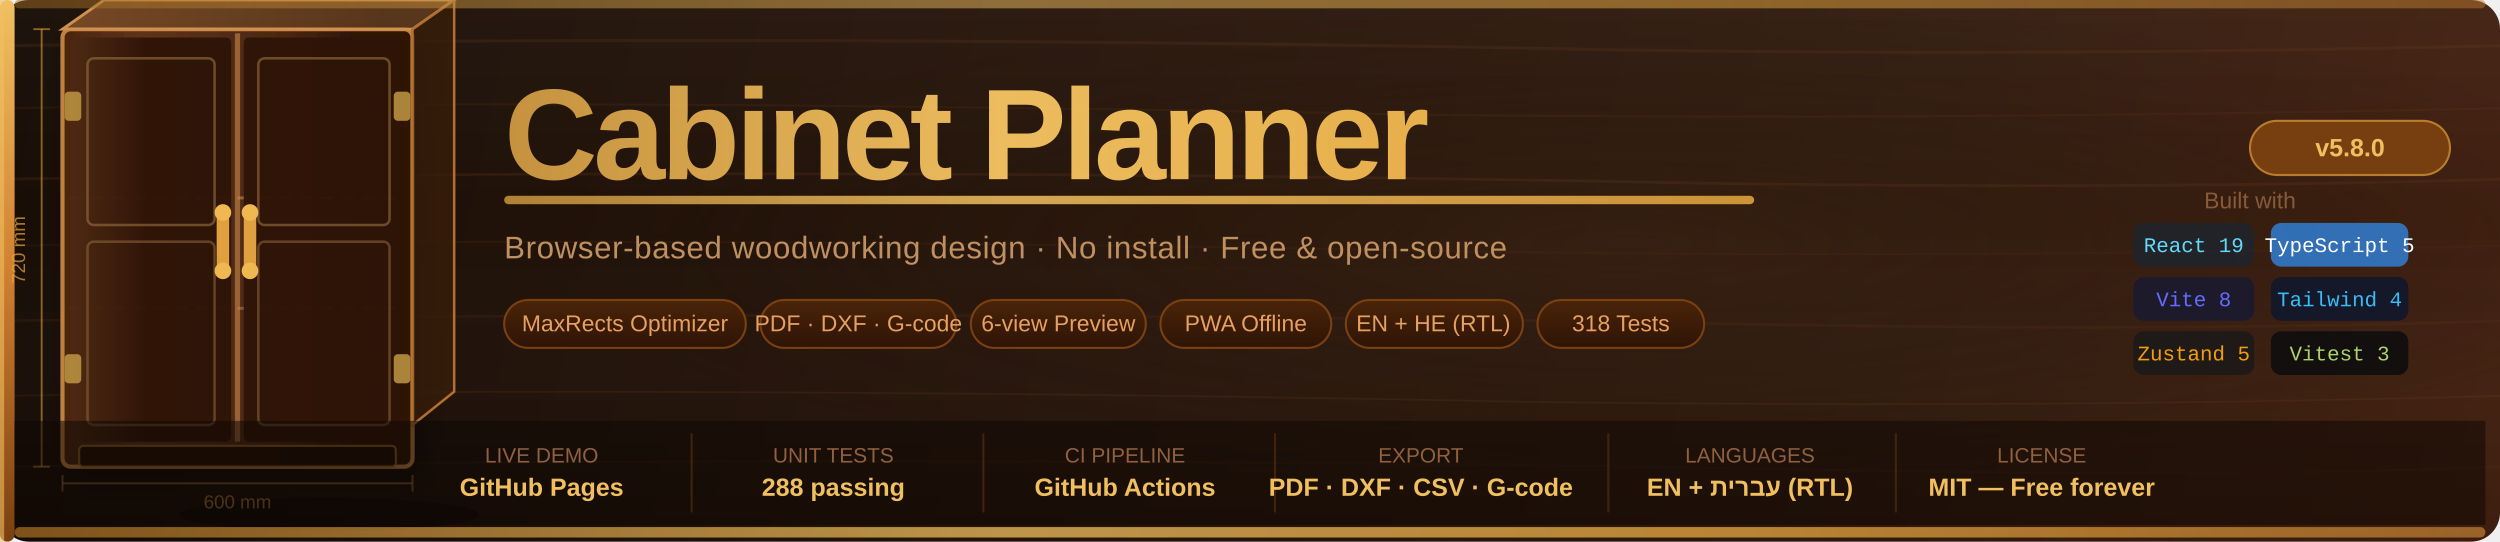
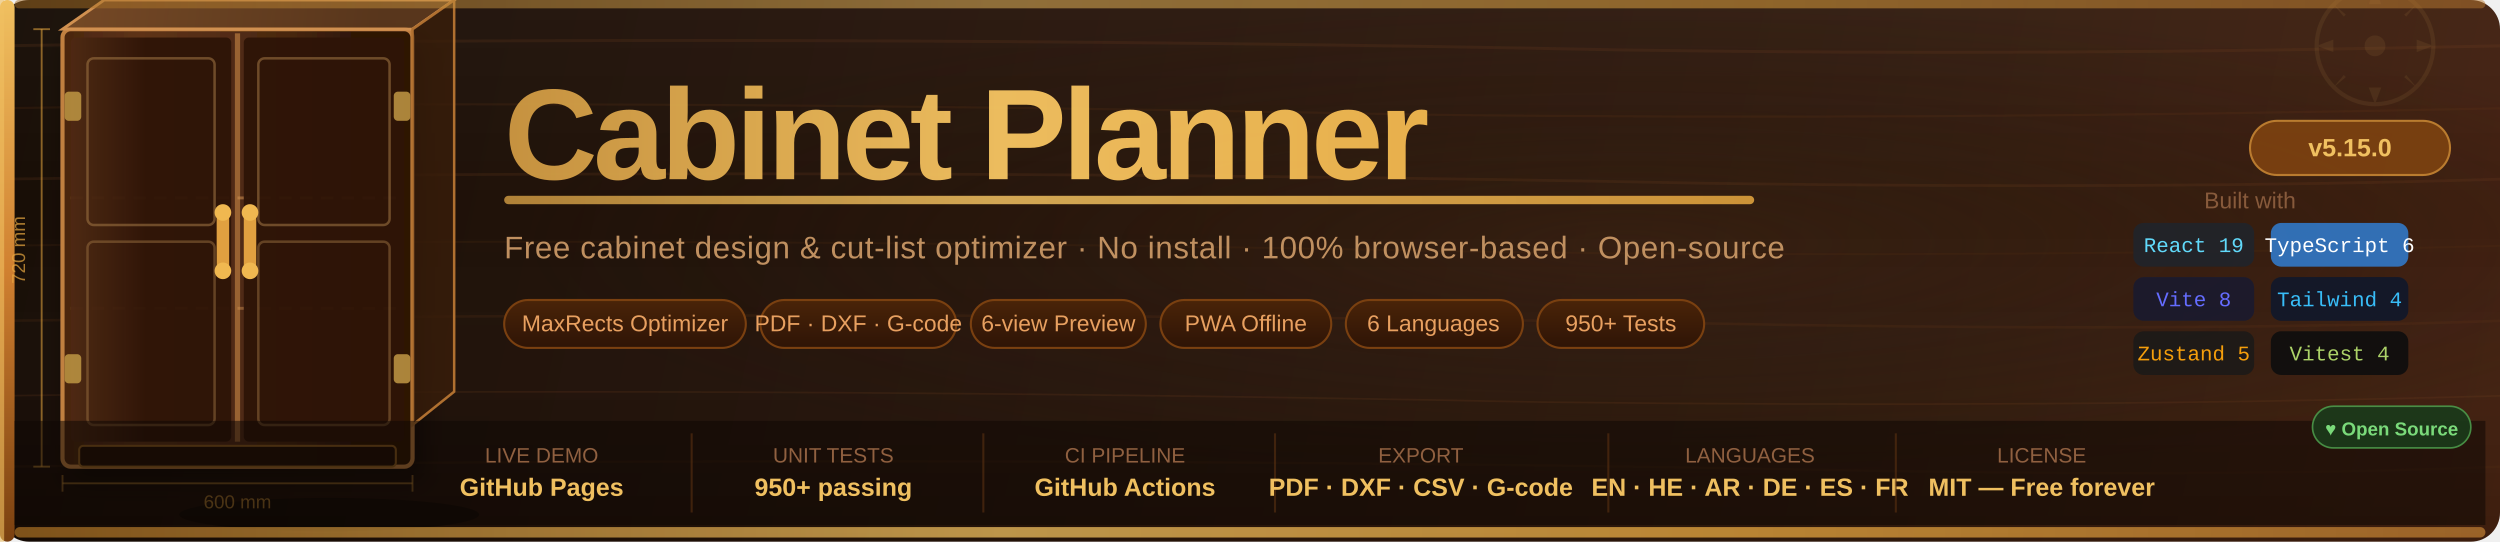
<svg xmlns="http://www.w3.org/2000/svg" viewBox="0 0 1200 260" width="1200" height="260">
  <defs>
    <linearGradient id="bg" x1="0" y1="0" x2="1200" y2="260" gradientUnits="userSpaceOnUse">
      <stop offset="0%" stop-color="#140a03" />
      <stop offset="35%" stop-color="#231208" />
      <stop offset="75%" stop-color="#311a0c" />
      <stop offset="100%" stop-color="#421f0e" />
    </linearGradient>
    <linearGradient id="amber" x1="0" y1="0" x2="1200" y2="0" gradientUnits="userSpaceOnUse">
      <stop offset="0%" stop-color="#a06820" />
      <stop offset="40%" stop-color="#f0c060" />
      <stop offset="70%" stop-color="#e8a840" />
      <stop offset="100%" stop-color="#b87830" />
    </linearGradient>
    <linearGradient id="acV" x1="0" y1="0" x2="0" y2="260" gradientUnits="userSpaceOnUse">
      <stop offset="0%" stop-color="#f0c060" />
      <stop offset="50%" stop-color="#d08030" />
      <stop offset="100%" stop-color="#7a4010" />
    </linearGradient>
    <linearGradient id="cabFace" x1="0" y1="0" x2="170" y2="0" gradientUnits="userSpaceOnUse">
      <stop offset="0%" stop-color="#3a1e08" />
      <stop offset="40%" stop-color="#5e3218" />
      <stop offset="80%" stop-color="#4a2810" />
      <stop offset="100%" stop-color="#2e1606" />
    </linearGradient>
    <linearGradient id="door" x1="0" y1="0" x2="70" y2="0" gradientUnits="userSpaceOnUse">
      <stop offset="0%" stop-color="#2e1406" />
      <stop offset="45%" stop-color="#502a14" />
      <stop offset="100%" stop-color="#2e1406" />
    </linearGradient>
    <linearGradient id="isoTop" x1="0" y1="0" x2="180" y2="20" gradientUnits="userSpaceOnUse">
      <stop offset="0%" stop-color="#9a6030" />
      <stop offset="100%" stop-color="#6a4020" />
    </linearGradient>
    <radialGradient id="textGlow" cx="65%" cy="45%" r="45%" gradientUnits="objectBoundingBox">
      <stop offset="0%" stop-color="#3a2010" stop-opacity="0.5" />
      <stop offset="100%" stop-color="#140a03" stop-opacity="0" />
    </radialGradient>
    <linearGradient id="shine" x1="0" y1="0" x2="0" y2="1">
      <stop offset="0%" stop-color="#ffffff" stop-opacity="0.04" />
      <stop offset="40%" stop-color="#ffffff" stop-opacity="0.01" />
      <stop offset="100%" stop-color="#000000" stop-opacity="0.08" />
    </linearGradient>
    <linearGradient id="pillBg" x1="0" y1="0" x2="0" y2="1">
      <stop offset="0%" stop-color="#4a2408" />
      <stop offset="100%" stop-color="#2e1406" />
    </linearGradient>
    <clipPath id="rounded">
      <rect width="1200" height="260" rx="14" />
    </clipPath>
    <filter id="cabShadow" x="-10%" y="-5%" width="130%" height="120%">
      <feDropShadow dx="4" dy="6" stdDeviation="6" flood-color="#000" flood-opacity="0.5" />
    </filter>
  </defs>
  <rect width="1200" height="260" fill="url(#bg)" rx="14" />
  <rect width="1200" height="260" fill="url(#textGlow)" rx="14" />
  <rect width="1200" height="260" fill="url(#shine)" rx="14" />
  <g clip-path="url(#rounded)" opacity="0.18">
    <path d="M0,22  Q380,16  780,24  Q980,27  1200,22" stroke="#7a4520" stroke-width="1.4" fill="none" />
    <path d="M0,52  Q280,47  680,55  Q920,58  1200,52" stroke="#6a3a18" stroke-width="1.0" fill="none" />
    <path d="M0,86  Q420,80  820,88  Q1040,91  1200,86" stroke="#7a4520" stroke-width="1.3" fill="none" />
    <path d="M0,118 Q320,113 720,121 Q970,124 1200,118" stroke="#5a3010" stroke-width="0.9" fill="none" />
    <path d="M0,154 Q460,148 860,156 Q1060,159 1200,154" stroke="#6a3a18" stroke-width="1.2" fill="none" />
    <path d="M0,190 Q340,185 740,193 Q990,196 1200,190" stroke="#7a4520" stroke-width="0.8" fill="none" />
    <path d="M0,224 Q500,218 900,226 Q1080,229 1200,224" stroke="#5a3010" stroke-width="1.1" fill="none" />
  </g>
  <rect x="0" y="0" width="7" height="260" fill="url(#acV)" rx="3.5" />
  <rect x="0" y="0" width="2" height="260" fill="#f0c060" opacity="0.6" />
  <ellipse cx="158" cy="247" rx="72" ry="8" fill="#000" opacity="0.45" />
  <rect x="30" y="14" width="168" height="210" rx="4" fill="url(#cabFace)" stroke="#c08040" stroke-width="2" filter="url(#cabShadow)" />
  <polygon points="30,14 198,14 218,0 50,0" fill="url(#isoTop)" fill-opacity="0.75" stroke="#d09050" stroke-width="1.4" />
  <polygon points="198,14 218,0 218,188 198,204" fill="#3a1e0a" fill-opacity="0.75" stroke="#b07030" stroke-width="1.2" />
  <rect x="38" y="214" width="152" height="10" rx="2" fill="#1e0e04" stroke="#906020" stroke-width="1" opacity="0.95" />
  <line x1="114" y1="16" x2="114" y2="212" stroke="#c08040" stroke-width="2.5" opacity="0.65" />
  <line x1="34" y1="95" x2="194" y2="95" stroke="#d09050" stroke-width="1.4" stroke-dasharray="6,4" opacity="0.55" />
  <line x1="34" y1="148" x2="194" y2="148" stroke="#d09050" stroke-width="1.4" stroke-dasharray="6,4" opacity="0.45" />
  <rect x="34" y="18" width="77" height="194" rx="2.5" fill="url(#door)" opacity="0.96" />
  <rect x="42" y="28" width="61" height="80" rx="3" fill="none" stroke="#9a7040" stroke-width="1.2" opacity="0.6" />
  <rect x="42" y="116" width="61" height="88" rx="3" fill="none" stroke="#9a7040" stroke-width="1.2" opacity="0.5" />
  <rect x="104" y="102" width="6" height="28" rx="3" fill="#e0a040" />
  <circle cx="107" cy="102" r="4" fill="#f0b850" />
  <circle cx="107" cy="130" r="4" fill="#f0b850" />
  <rect x="117" y="18" width="77" height="194" rx="2.5" fill="url(#door)" opacity="0.96" />
  <rect x="124" y="28" width="63" height="80" rx="3" fill="none" stroke="#9a7040" stroke-width="1.2" opacity="0.6" />
  <rect x="124" y="116" width="63" height="88" rx="3" fill="none" stroke="#9a7040" stroke-width="1.2" opacity="0.5" />
  <rect x="117" y="102" width="6" height="28" rx="3" fill="#e0a040" />
  <circle cx="120" cy="102" r="4" fill="#f0b850" />
  <circle cx="120" cy="130" r="4" fill="#f0b850" />
  <rect x="31" y="44" width="8" height="14" rx="2" fill="#b89040" opacity="0.9" />
  <rect x="31" y="170" width="8" height="14" rx="2" fill="#b89040" opacity="0.9" />
  <rect x="189" y="44" width="8" height="14" rx="2" fill="#b89040" opacity="0.9" />
  <rect x="189" y="170" width="8" height="14" rx="2" fill="#b89040" opacity="0.9" />
  <line x1="20" y1="14" x2="20" y2="224" stroke="#e8a840" stroke-width="0.9" opacity="0.55" />
  <line x1="16" y1="14" x2="24" y2="14" stroke="#e8a840" stroke-width="0.9" opacity="0.55" />
  <line x1="16" y1="224" x2="24" y2="224" stroke="#e8a840" stroke-width="0.9" opacity="0.55" />
  <text x="12" y="120" font-family="'Segoe UI',monospace,Arial" font-size="9" fill="#e8a840" opacity="0.7" transform="rotate(-90,12,120)" text-anchor="middle">720 mm</text>
  <line x1="30" y1="232" x2="198" y2="232" stroke="#e8a840" stroke-width="0.9" opacity="0.45" />
  <line x1="30" y1="228" x2="30" y2="236" stroke="#e8a840" stroke-width="0.9" opacity="0.45" />
  <line x1="198" y1="228" x2="198" y2="236" stroke="#e8a840" stroke-width="0.9" opacity="0.45" />
  <text x="114" y="244" font-family="'Segoe UI',monospace,Arial" font-size="9" fill="#e8a840" opacity="0.6" text-anchor="middle">600 mm</text>
  <text x="242" y="86" font-family="'Segoe UI','Helvetica Neue',Arial,sans-serif" font-size="62" font-weight="800" fill="url(#amber)" letter-spacing="-2" opacity="0.98">Cabinet Planner</text>
  <rect x="242" y="94" width="600" height="4" fill="url(#amber)" rx="2" opacity="0.85" />
  <rect x="1080" y="58" width="96" height="26" rx="13" fill="#7a4010" stroke="#c08030" stroke-width="1" opacity="0.95" />
-   <text x="1128" y="75" font-family="'Segoe UI',Arial,sans-serif" font-size="12" font-weight="700" fill="#f0c060" text-anchor="middle">v5.8.0</text>
+   <text x="1128" y="75" font-family="'Segoe UI',Arial,sans-serif" font-size="12" font-weight="700" fill="#f0c060" text-anchor="middle">v5.15.0</text>
  <text x="242" y="124" font-family="'Segoe UI','Helvetica Neue',Arial,sans-serif" font-size="15" fill="#c09060" letter-spacing="0.3">
-     Browser-based woodworking design  ·  No install  ·  Free &amp; open-source
+     Free cabinet design &amp; cut-list optimizer  ·  No install  ·  100% browser-based  ·  Open-source
  </text>
  <rect x="242" y="144" width="116" height="23" rx="11.5" fill="url(#pillBg)" stroke="#7a4010" stroke-width="1" />
  <text x="300" y="159" font-family="'Segoe UI',Arial,sans-serif" font-size="11" fill="#e8a060" text-anchor="middle">MaxRects Optimizer</text>
  <rect x="365" y="144" width="94" height="23" rx="11.5" fill="url(#pillBg)" stroke="#7a4010" stroke-width="1" />
  <text x="412" y="159" font-family="'Segoe UI',Arial,sans-serif" font-size="11" fill="#e8a060" text-anchor="middle">PDF · DXF · G-code</text>
  <rect x="466" y="144" width="84" height="23" rx="11.5" fill="url(#pillBg)" stroke="#7a4010" stroke-width="1" />
  <text x="508" y="159" font-family="'Segoe UI',Arial,sans-serif" font-size="11" fill="#e8a060" text-anchor="middle">6-view Preview</text>
  <rect x="557" y="144" width="82" height="23" rx="11.5" fill="url(#pillBg)" stroke="#7a4010" stroke-width="1" />
  <text x="598" y="159" font-family="'Segoe UI',Arial,sans-serif" font-size="11" fill="#e8a060" text-anchor="middle">PWA Offline</text>
  <rect x="646" y="144" width="85" height="23" rx="11.5" fill="url(#pillBg)" stroke="#7a4010" stroke-width="1" />
-   <text x="688" y="159" font-family="'Segoe UI',Arial,sans-serif" font-size="11" fill="#e8a060" text-anchor="middle">EN + HE (RTL)</text>
+   <text x="688" y="159" font-family="'Segoe UI',Arial,sans-serif" font-size="11" fill="#e8a060" text-anchor="middle">6 Languages</text>
  <rect x="738" y="144" width="80" height="23" rx="11.5" fill="url(#pillBg)" stroke="#7a4010" stroke-width="1" />
-   <text x="778" y="159" font-family="'Segoe UI',Arial,sans-serif" font-size="11" fill="#e8a060" text-anchor="middle">318 Tests</text>
+   <text x="778" y="159" font-family="'Segoe UI',Arial,sans-serif" font-size="11" fill="#e8a060" text-anchor="middle">950+ Tests</text>
  <text x="1080" y="100" font-family="'Segoe UI',Arial,sans-serif" font-size="11" fill="#906040" text-anchor="middle" opacity="0.9">Built with</text>
  <rect x="1024" y="107" width="58" height="21" rx="5" fill="#20232a" opacity="0.9" />
  <text x="1053" y="121" font-family="monospace,'Courier New'" font-size="10" fill="#61dafb" text-anchor="middle">React 19</text>
  <rect x="1090" y="107" width="66" height="21" rx="5" fill="#3178c6" opacity="0.9" />
-   <text x="1123" y="121" font-family="monospace,'Courier New'" font-size="10" fill="#fff" text-anchor="middle">TypeScript 5</text>
+   <text x="1123" y="121" font-family="monospace,'Courier New'" font-size="10" fill="#fff" text-anchor="middle">TypeScript 6</text>
  <rect x="1024" y="133" width="58" height="21" rx="5" fill="#1a1a2e" opacity="0.9" />
  <text x="1053" y="147" font-family="monospace,'Courier New'" font-size="10" fill="#646cff" text-anchor="middle">Vite 8</text>
  <rect x="1090" y="133" width="66" height="21" rx="5" fill="#0f172a" opacity="0.9" />
  <text x="1123" y="147" font-family="monospace,'Courier New'" font-size="10" fill="#38bdf8" text-anchor="middle">Tailwind 4</text>
  <rect x="1024" y="159" width="58" height="21" rx="5" fill="#1c1917" opacity="0.9" />
  <text x="1053" y="173" font-family="monospace,'Courier New'" font-size="10" fill="#f59e0b" text-anchor="middle">Zustand 5</text>
  <rect x="1090" y="159" width="66" height="21" rx="5" fill="#0d0d0d" opacity="0.9" />
-   <text x="1123" y="173" font-family="monospace,'Courier New'" font-size="10" fill="#acd268" text-anchor="middle">Vitest 3</text>
+   <text x="1123" y="173" font-family="monospace,'Courier New'" font-size="10" fill="#acd268" text-anchor="middle">Vitest 4</text>
  <rect x="7" y="202" width="1186" height="50" rx="0" fill="#0e0804" opacity="0.55" />
  <text x="260" y="222" font-family="'Segoe UI',Arial,sans-serif" font-size="10" fill="#906040" text-anchor="middle">LIVE DEMO</text>
  <text x="260" y="238" font-family="'Segoe UI',Arial,sans-serif" font-size="12" font-weight="600" fill="#f0c060" text-anchor="middle">GitHub Pages</text>
  <line x1="332" y1="208" x2="332" y2="246" stroke="#5a3010" stroke-width="1" opacity="0.6" />
  <text x="400" y="222" font-family="'Segoe UI',Arial,sans-serif" font-size="10" fill="#906040" text-anchor="middle">UNIT TESTS</text>
-   <text x="400" y="238" font-family="'Segoe UI',Arial,sans-serif" font-size="12" font-weight="600" fill="#f0c060" text-anchor="middle">288 passing</text>
+   <text x="400" y="238" font-family="'Segoe UI',Arial,sans-serif" font-size="12" font-weight="600" fill="#f0c060" text-anchor="middle">950+ passing</text>
  <line x1="472" y1="208" x2="472" y2="246" stroke="#5a3010" stroke-width="1" opacity="0.6" />
  <text x="540" y="222" font-family="'Segoe UI',Arial,sans-serif" font-size="10" fill="#906040" text-anchor="middle">CI PIPELINE</text>
  <text x="540" y="238" font-family="'Segoe UI',Arial,sans-serif" font-size="12" font-weight="600" fill="#f0c060" text-anchor="middle">GitHub Actions</text>
  <line x1="612" y1="208" x2="612" y2="246" stroke="#5a3010" stroke-width="1" opacity="0.6" />
  <text x="682" y="222" font-family="'Segoe UI',Arial,sans-serif" font-size="10" fill="#906040" text-anchor="middle">EXPORT</text>
  <text x="682" y="238" font-family="'Segoe UI',Arial,sans-serif" font-size="12" font-weight="600" fill="#f0c060" text-anchor="middle">PDF · DXF · CSV · G-code</text>
  <line x1="772" y1="208" x2="772" y2="246" stroke="#5a3010" stroke-width="1" opacity="0.6" />
  <text x="840" y="222" font-family="'Segoe UI',Arial,sans-serif" font-size="10" fill="#906040" text-anchor="middle">LANGUAGES</text>
-   <text x="840" y="238" font-family="'Segoe UI',Arial,sans-serif" font-size="12" font-weight="600" fill="#f0c060" text-anchor="middle">EN + עברית (RTL)</text>
+   <text x="840" y="238" font-family="'Segoe UI',Arial,sans-serif" font-size="12" font-weight="600" fill="#f0c060" text-anchor="middle">EN · HE · AR · DE · ES · FR</text>
  <line x1="910" y1="208" x2="910" y2="246" stroke="#5a3010" stroke-width="1" opacity="0.6" />
  <text x="980" y="222" font-family="'Segoe UI',Arial,sans-serif" font-size="10" fill="#906040" text-anchor="middle">LICENSE</text>
  <text x="980" y="238" font-family="'Segoe UI',Arial,sans-serif" font-size="12" font-weight="600" fill="#f0c060" text-anchor="middle">MIT — Free forever</text>
+   <g transform="translate(1140, 22)" opacity="0.08">
+     <circle cx="0" cy="0" r="28" fill="none" stroke="#f0c060" stroke-width="2" />
+     <circle cx="0" cy="0" r="5" fill="#f0c060" />
+     <path d="M0,-28 L3,-20 L-3,-20 Z" fill="#f0c060" />
+     <path d="M0,28 L3,20 L-3,20 Z" fill="#f0c060" />
+     <path d="M28,0 L20,3 L20,-3 Z" fill="#f0c060" />
+     <path d="M-28,0 L-20,3 L-20,-3 Z" fill="#f0c060" />
+     <path d="M20,-20 L15,-14 L14,-15 Z" fill="#f0c060" />
+     <path d="M-20,20 L-15,14 L-14,15 Z" fill="#f0c060" />
+     <path d="M20,20 L14,15 L15,14 Z" fill="#f0c060" />
+     <path d="M-20,-20 L-14,-15 L-15,-14 Z" fill="#f0c060" />
+   </g>
+   <g transform="translate(1110, 195)">
+     <rect x="0" y="0" width="76" height="20" rx="10" fill="#1a3a1a" stroke="#4a9a4a" stroke-width="0.8" opacity="0.9" />
+     <text x="38" y="14" font-family="'Segoe UI',Arial,sans-serif" font-size="9" font-weight="600" fill="#7ada7a" text-anchor="middle">♥ Open Source</text>
+   </g>
  <rect x="7" y="0" width="1186" height="4" fill="url(#amber)" rx="2" opacity="0.5" />
  <rect x="7" y="253" width="1186" height="5" fill="url(#amber)" rx="2.5" opacity="0.75" />
</svg>
